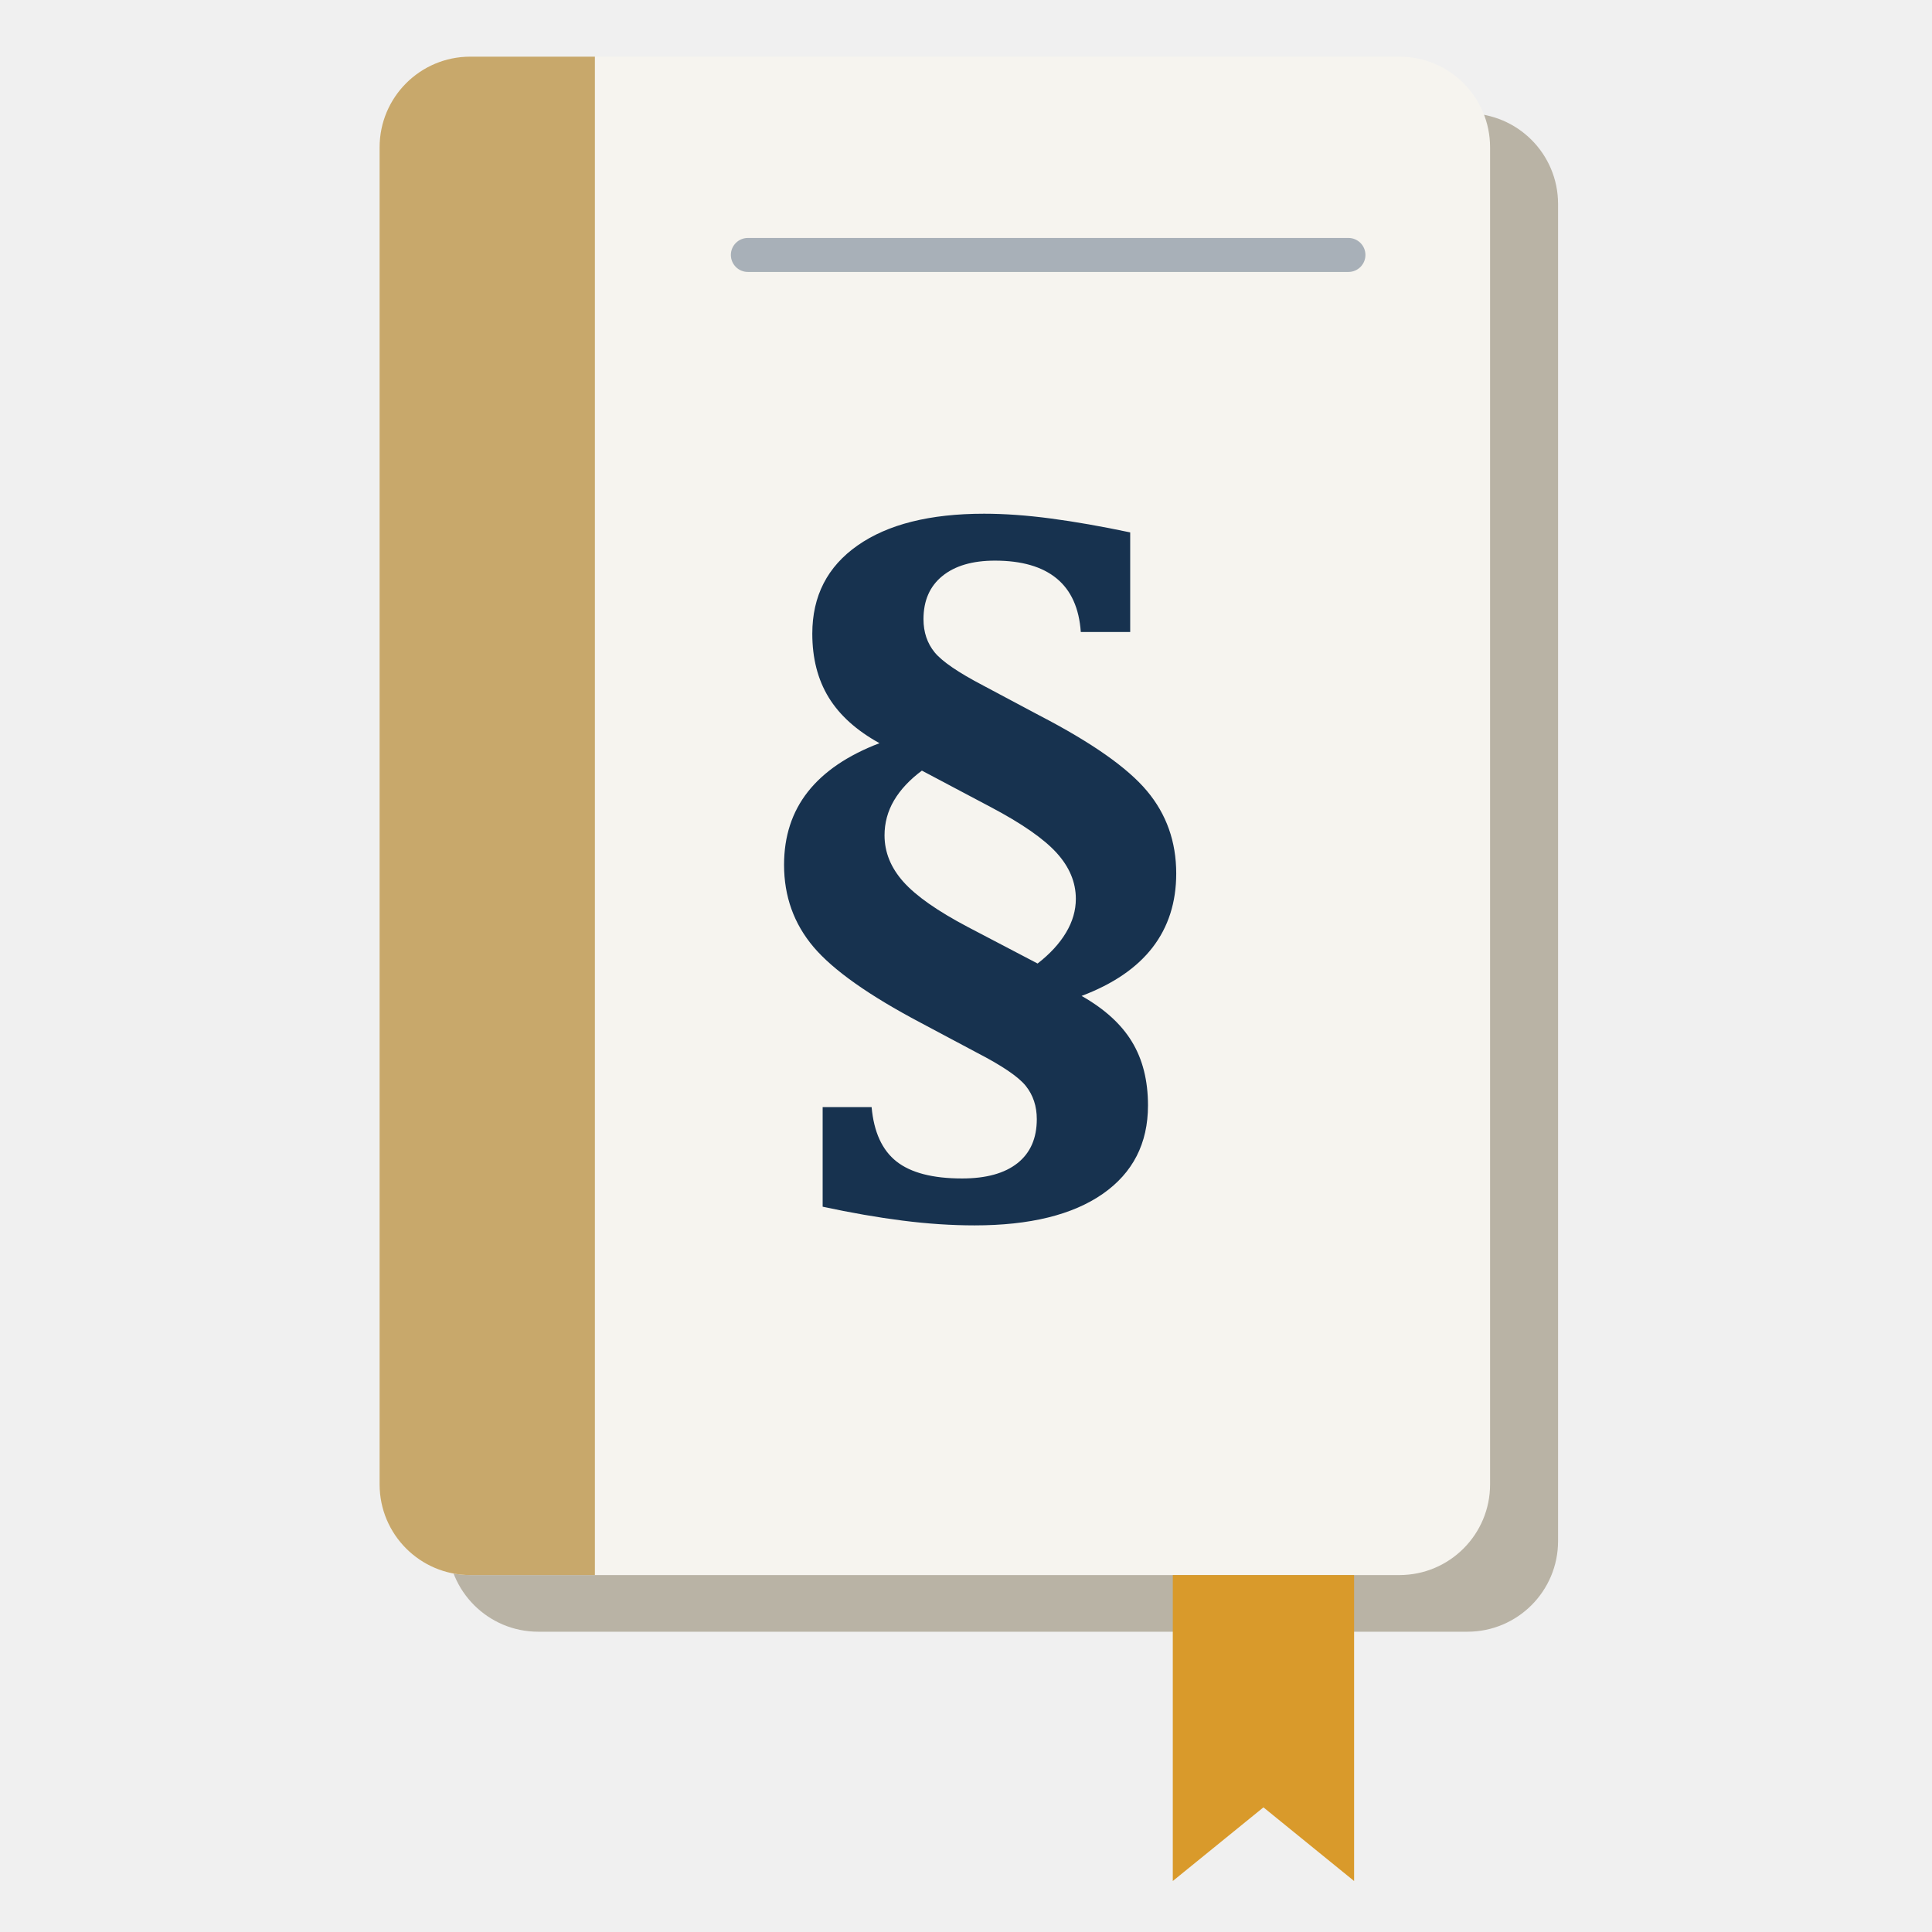
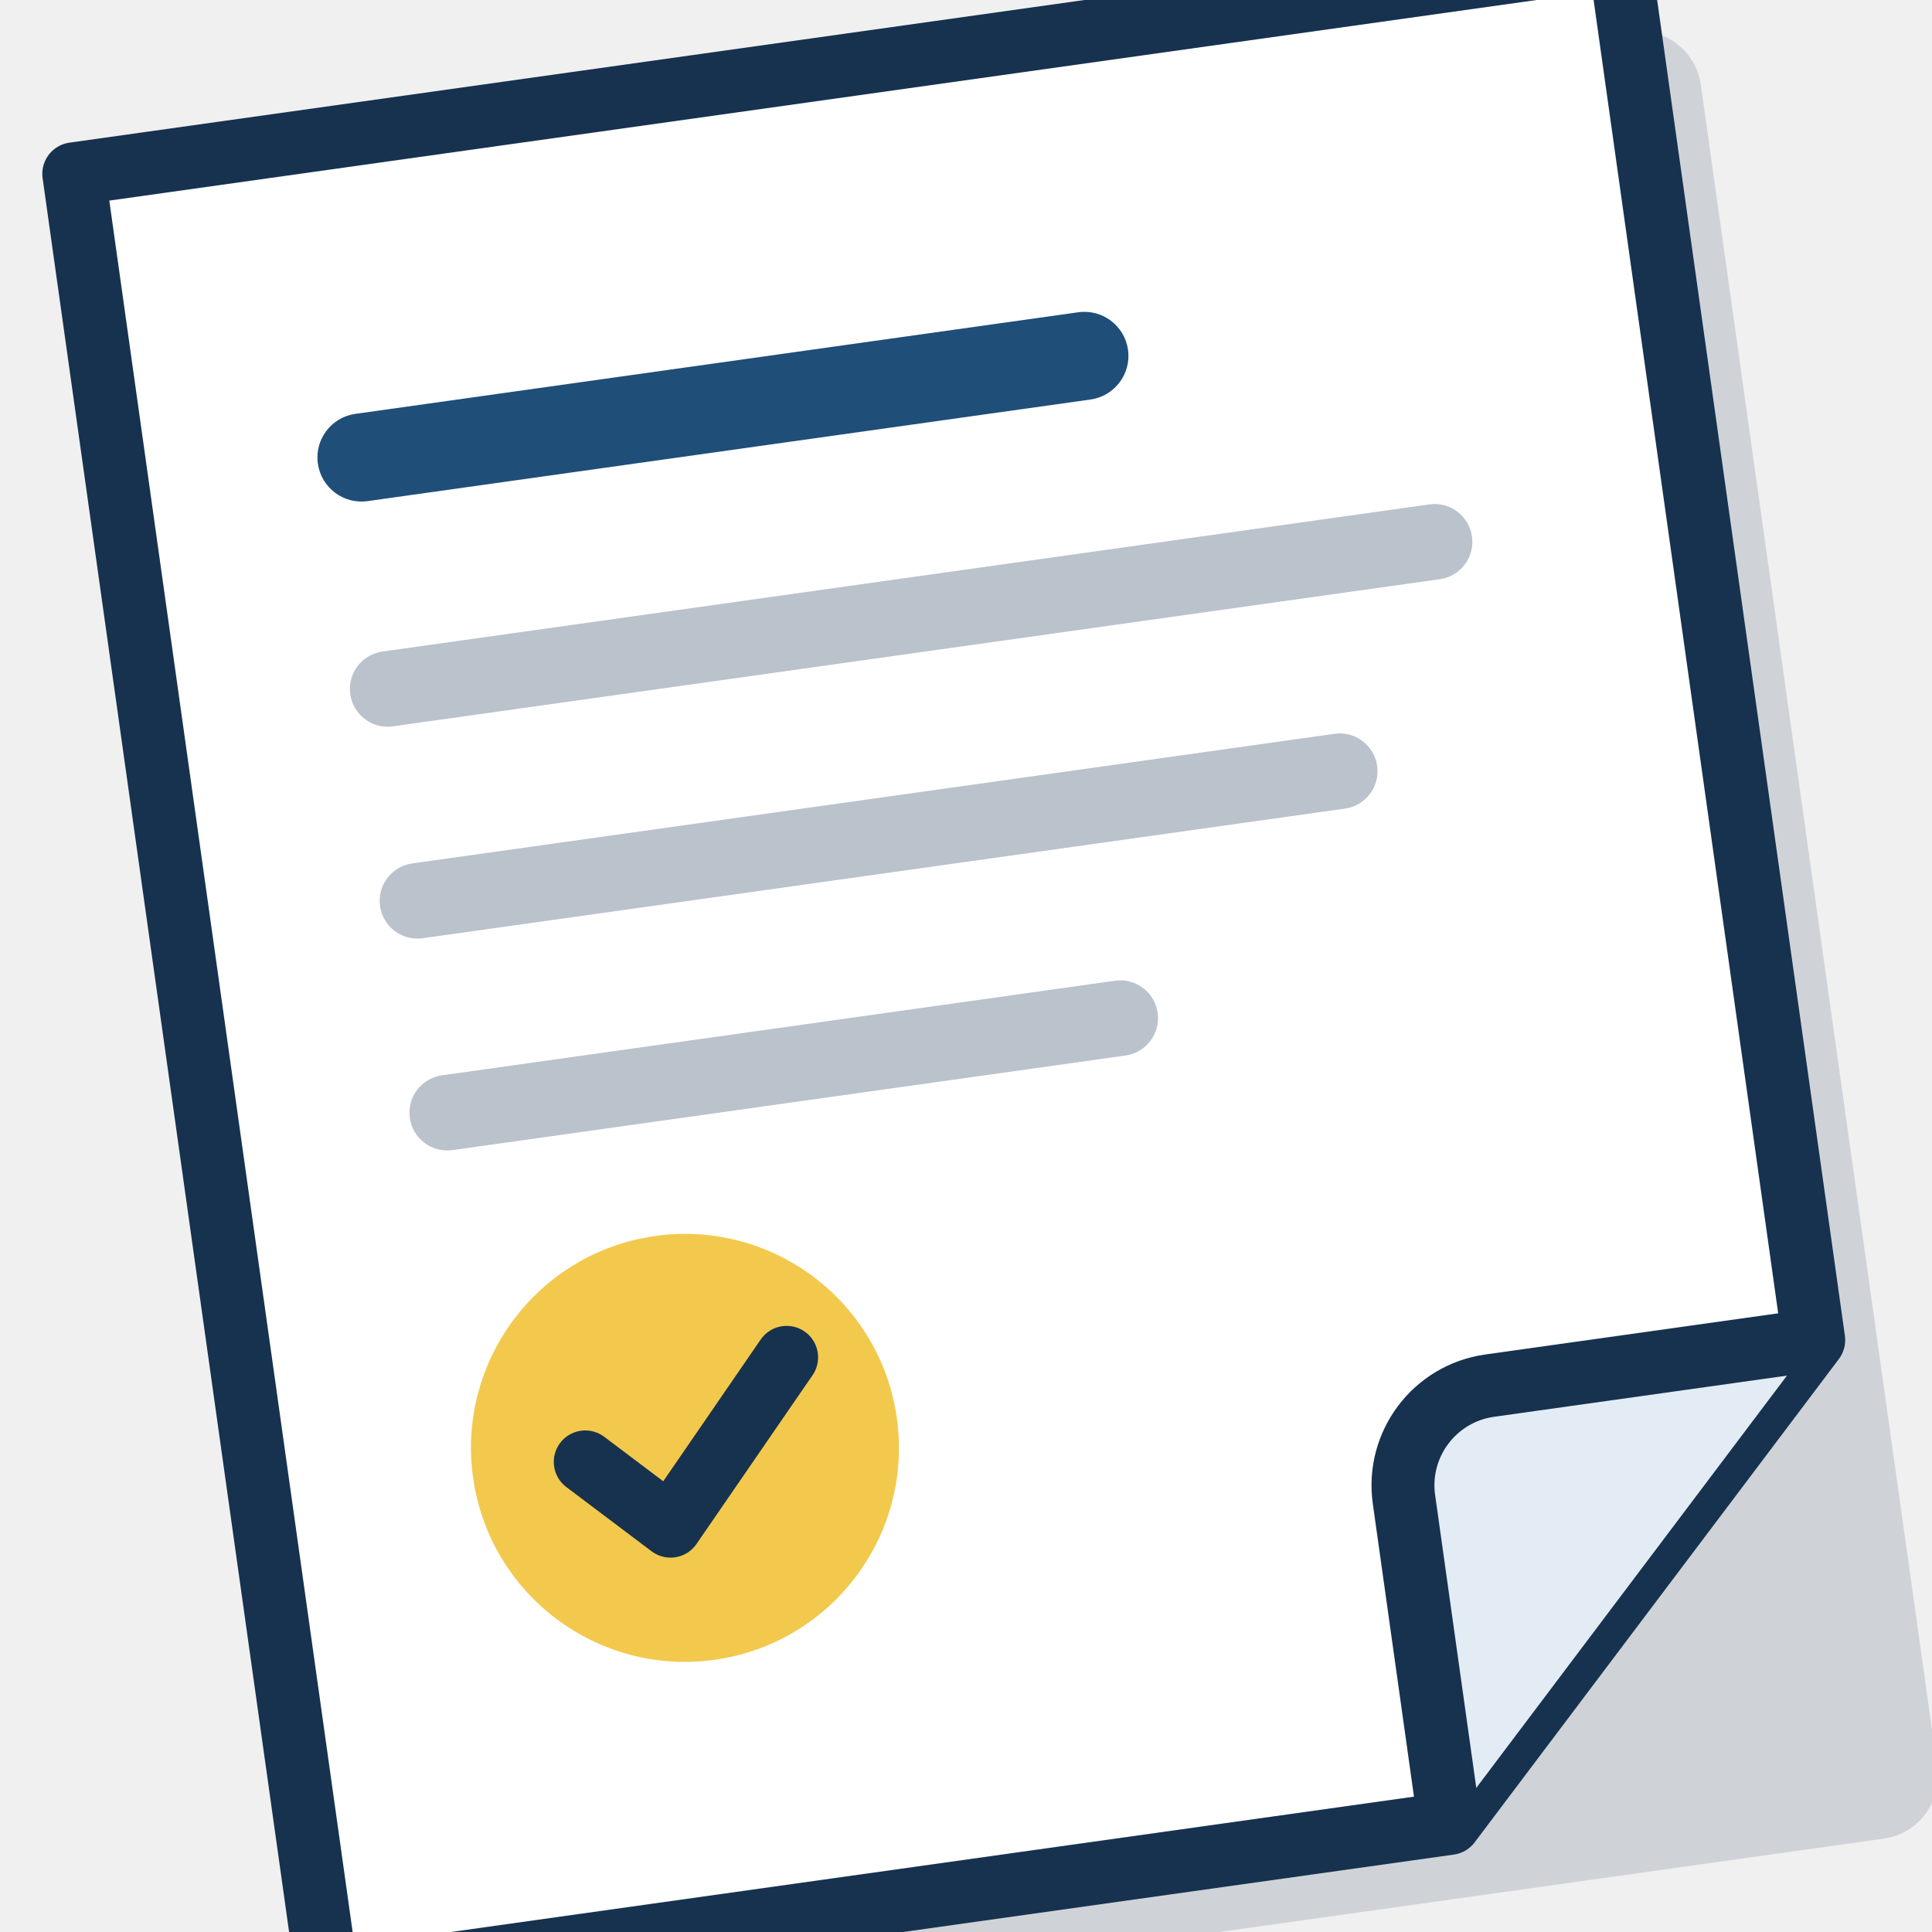
- <svg xmlns="http://www.w3.org/2000/svg" viewBox="93 108 341 341">
-   <rect x="172" y="128" width="196" height="268" rx="16" fill="#b9b3a5" />
-   <rect x="160" y="118" width="196" height="268" rx="16" fill="#f6f4ef" />
-   <path d="M176 118h22v268h-22a16 16 0 0 1-16-16V134a16 16 0 0 1 16-16Z" fill="#c8a86b" />
-   <rect x="222" y="150" width="112" height="6" rx="3" fill="#17324f" opacity="0.35" />
-   <text x="266" y="310" text-anchor="middle" font-family="Georgia, 'DejaVu Serif', 'Times New Roman', serif" font-size="150" font-weight="700" fill="#17324f">§</text>
-   <path d="M300 386v54l16-13 16 13v-54Z" fill="#d99a2b" />
+ <svg xmlns="http://www.w3.org/2000/svg" viewBox="102 107 307 307">
+   <g transform="rotate(-8 256 256)">
+     <rect x="132" y="116" width="248" height="290" rx="10" fill="#17324f" opacity="0.15" transform="translate(10 12)" />
+     <path d="M132 116h248v222l-68 68H132Z" fill="#ffffff" stroke="#17324f" stroke-width="10" stroke-linejoin="round" />
+     <path d="M380 338h-52a16 16 0 0 0-16 16v52" fill="#e3ecf5" stroke="#17324f" stroke-width="10" stroke-linejoin="round" />
+     <rect x="164" y="160" width="130" height="14" rx="7" fill="#1f4e79" />
+     <rect x="164" y="198" width="180" height="12" rx="6" fill="#17324f" opacity="0.3" />
+     <rect x="164" y="232" width="160" height="12" rx="6" fill="#17324f" opacity="0.3" />
+     <rect x="164" y="266" width="120" height="12" rx="6" fill="#17324f" opacity="0.3" />
+     <circle cx="200" cy="330" r="34" fill="#f2c94c" />
+     <path d="M184 330l12 12 22-24" fill="none" stroke="#17324f" stroke-width="10" stroke-linecap="round" stroke-linejoin="round" />
+   </g>
</svg>
